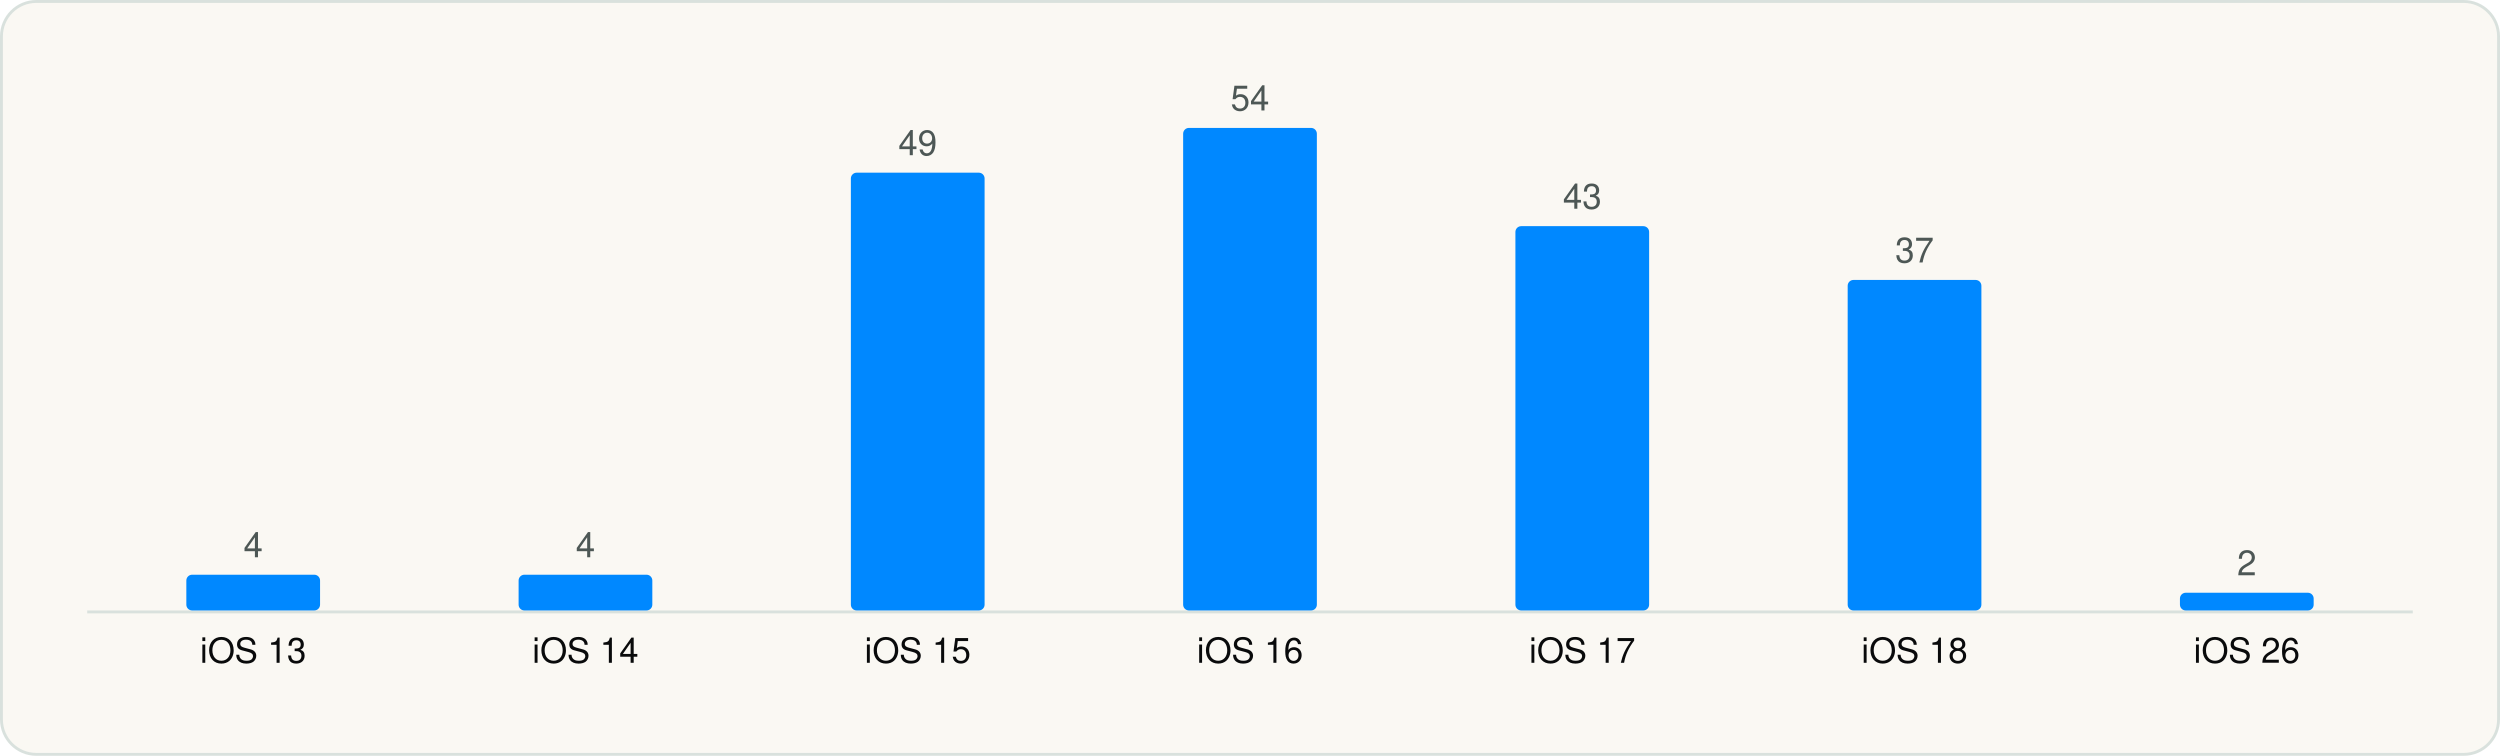
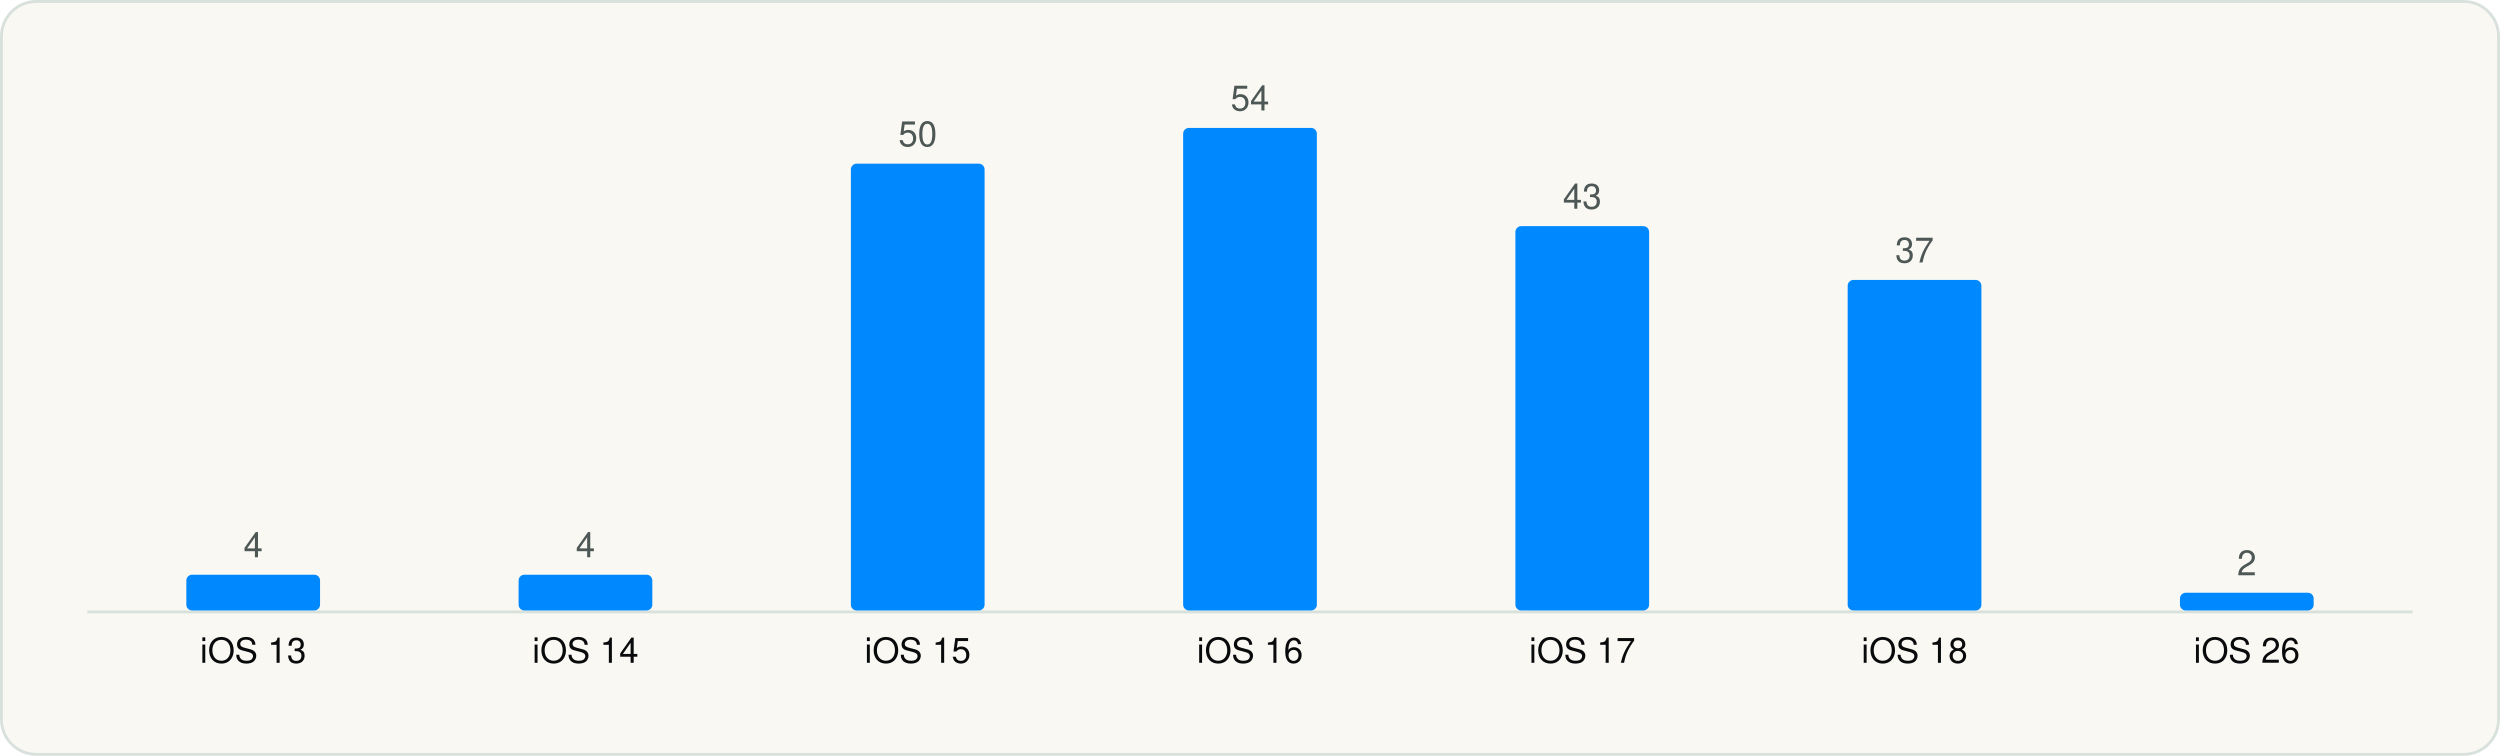
<svg xmlns="http://www.w3.org/2000/svg" viewBox="0 0 860 260" width="860" height="260" role="img" aria-label="Minimum iOS version" font-family="Geist, -apple-system, BlinkMacSystemFont, 'Segoe UI', Helvetica, Arial, sans-serif">
  <rect x="0.5" y="0.5" width="859" height="259" rx="12" fill="#FAF8F3" stroke="#D9E1DD" />
  <g transform="translate(20 20)">
    <line x1="10" y1="190.5" x2="810" y2="190.5" stroke="#D9E1DD" />
    <rect x="44.1" y="177.7" width="46.0" height="12.3" rx="2" fill="#0088FF" />
    <text x="67.1" y="171.7" font-size="12" text-anchor="middle" fill="#4D5755">4</text>
    <text x="67.1" y="208.0" font-size="12" text-anchor="middle" fill="#090A0B">iOS 13</text>
    <rect x="158.4" y="177.7" width="46.0" height="12.3" rx="2" fill="#0088FF" />
    <text x="181.4" y="171.7" font-size="12" text-anchor="middle" fill="#4D5755">4</text>
    <text x="181.4" y="208.0" font-size="12" text-anchor="middle" fill="#090A0B">iOS 14</text>
-     <rect x="272.7" y="39.4" width="46.0" height="150.6" rx="2" fill="#0088FF" />
-     <text x="295.7" y="33.4" font-size="12" text-anchor="middle" fill="#4D5755">49</text>
+     <rect x="272.7" y="36.3" width="46.0" height="153.7" rx="2" fill="#0088FF" />
+     <text x="295.7" y="30.3" font-size="12" text-anchor="middle" fill="#4D5755">50</text>
    <text x="295.7" y="208.0" font-size="12" text-anchor="middle" fill="#090A0B">iOS 15</text>
    <rect x="387.0" y="24.0" width="46.0" height="166.0" rx="2" fill="#0088FF" />
    <text x="410.0" y="18.0" font-size="12" text-anchor="middle" fill="#4D5755">54</text>
    <text x="410.0" y="208.0" font-size="12" text-anchor="middle" fill="#090A0B">iOS 16</text>
    <rect x="501.3" y="57.8" width="46.0" height="132.2" rx="2" fill="#0088FF" />
    <text x="524.3" y="51.8" font-size="12" text-anchor="middle" fill="#4D5755">43</text>
    <text x="524.3" y="208.0" font-size="12" text-anchor="middle" fill="#090A0B">iOS 17</text>
    <rect x="615.6" y="76.3" width="46.0" height="113.7" rx="2" fill="#0088FF" />
    <text x="638.6" y="70.3" font-size="12" text-anchor="middle" fill="#4D5755">37</text>
    <text x="638.6" y="208.0" font-size="12" text-anchor="middle" fill="#090A0B">iOS 18</text>
    <rect x="729.9" y="183.9" width="46.0" height="6.1" rx="2" fill="#0088FF" />
    <text x="752.9" y="177.9" font-size="12" text-anchor="middle" fill="#4D5755">2</text>
    <text x="752.9" y="208.0" font-size="12" text-anchor="middle" fill="#090A0B">iOS 26</text>
  </g>
</svg>
